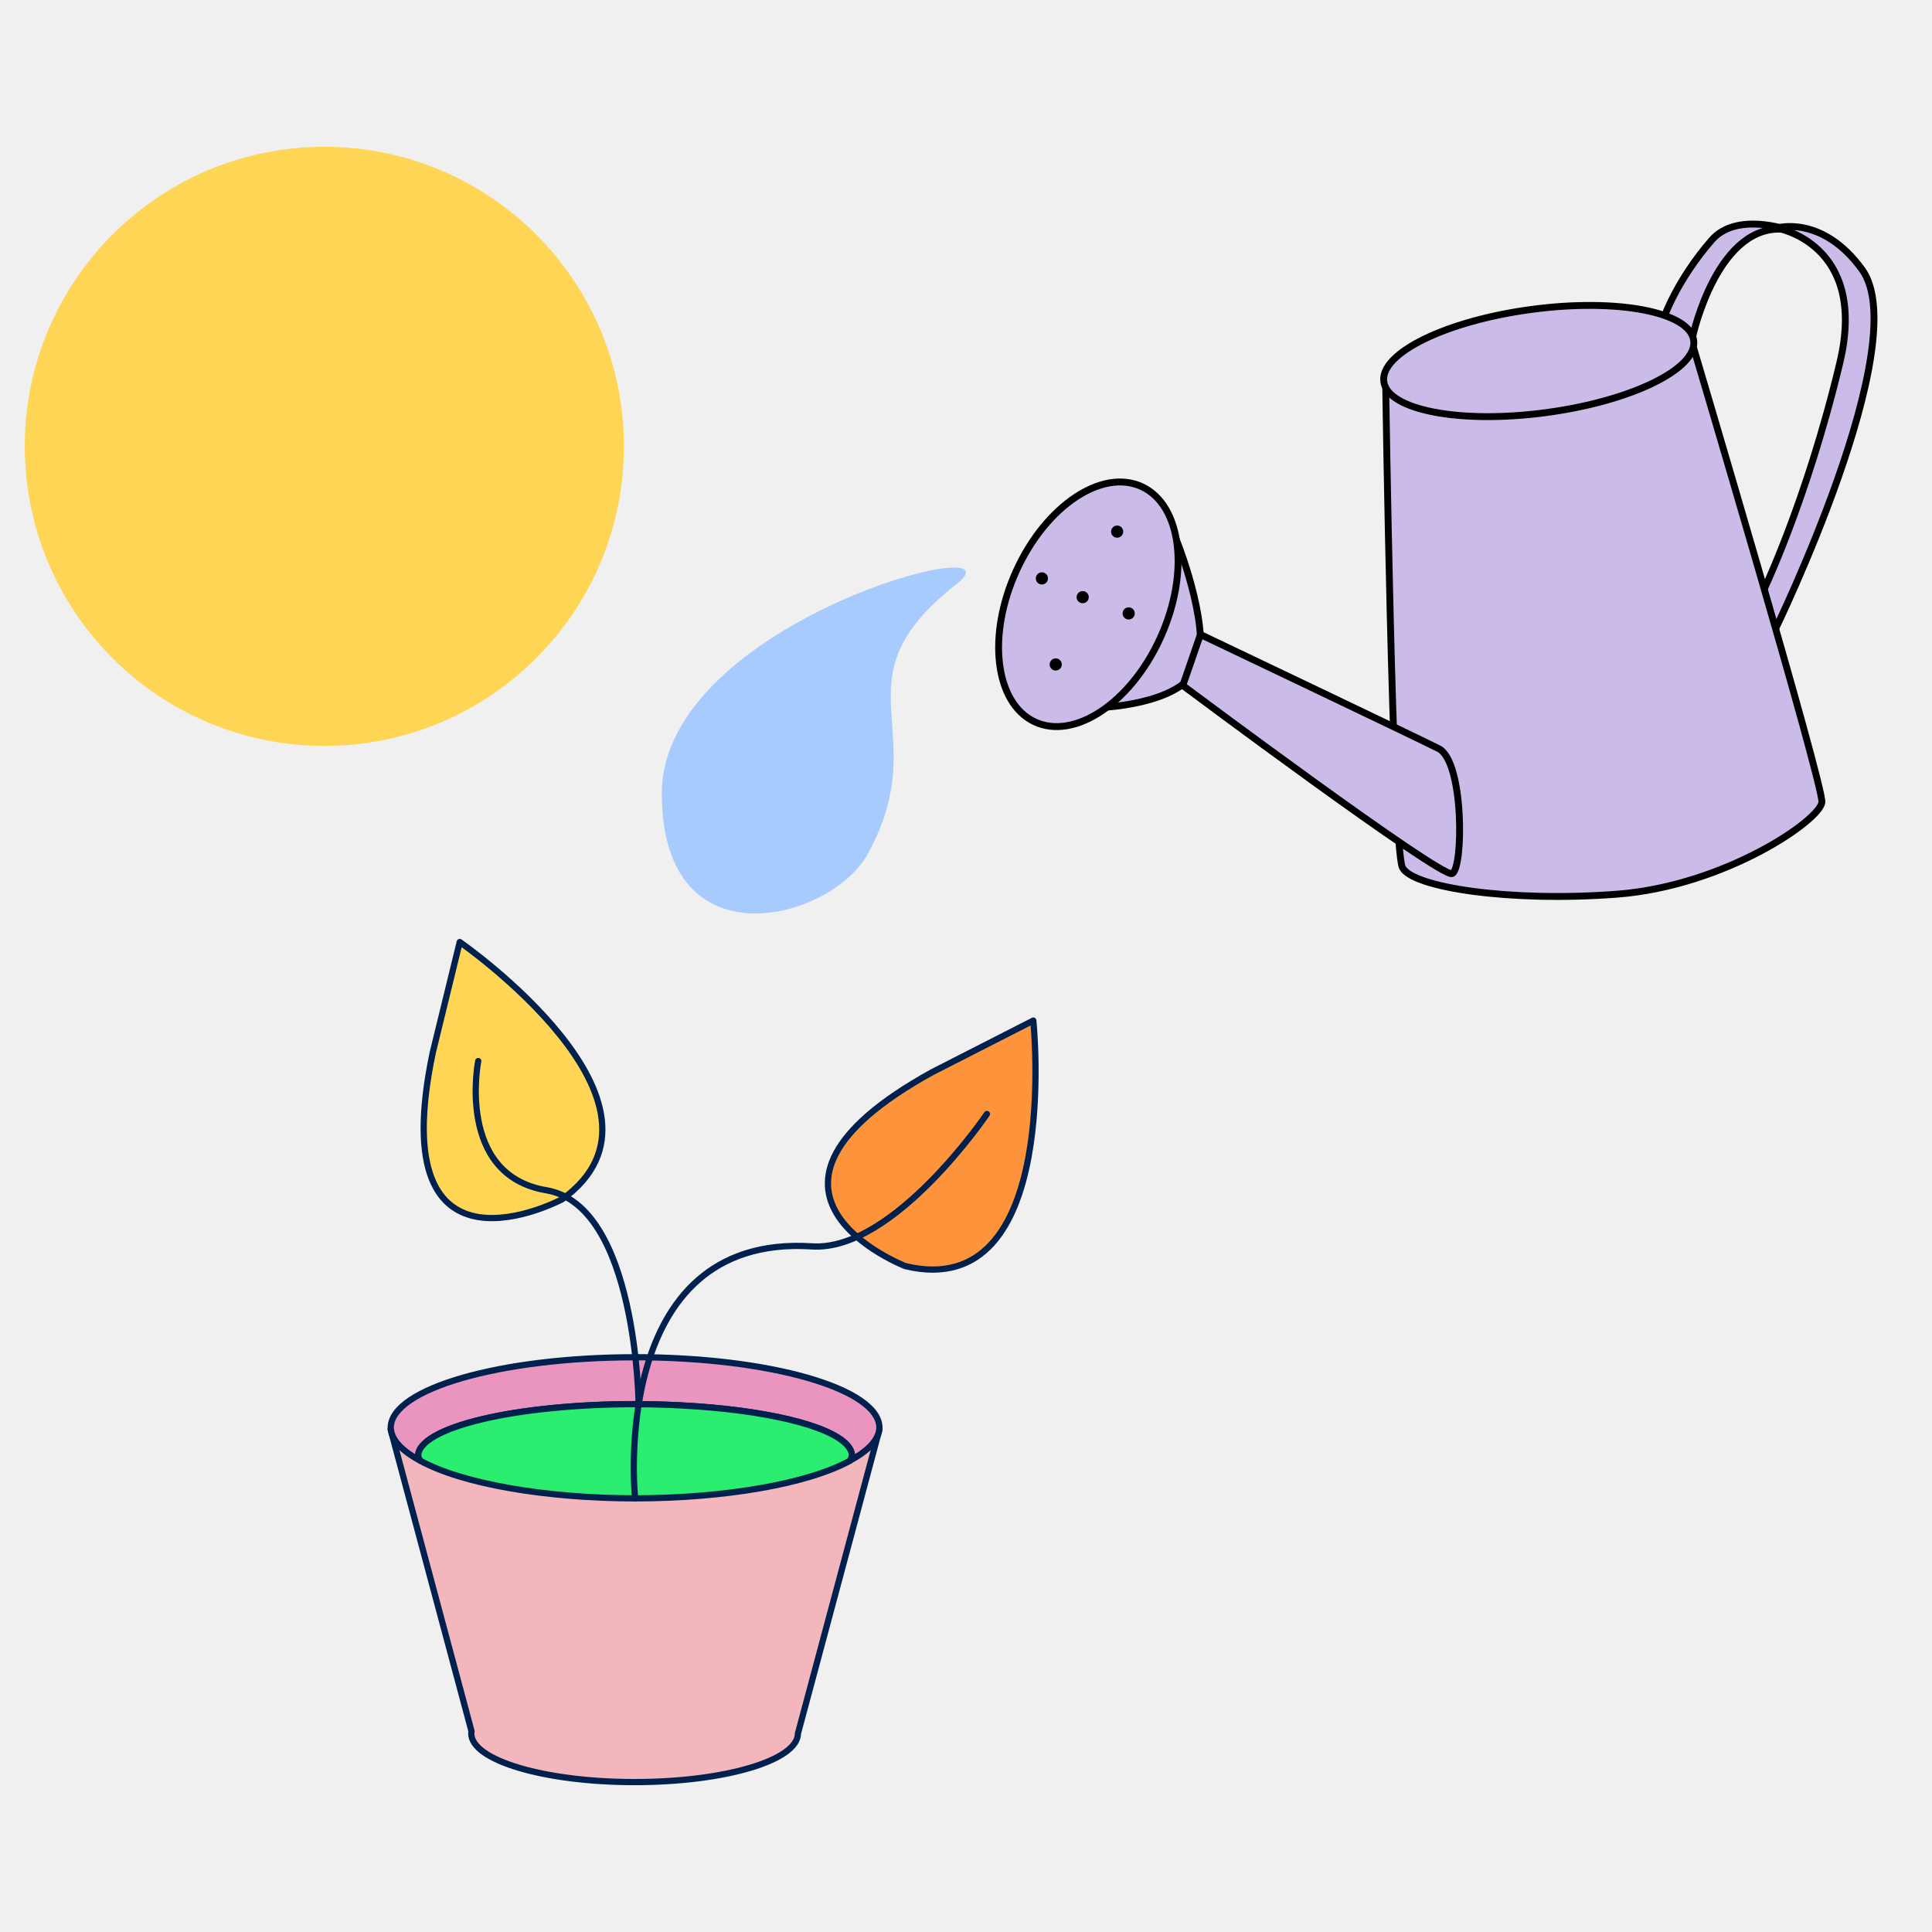
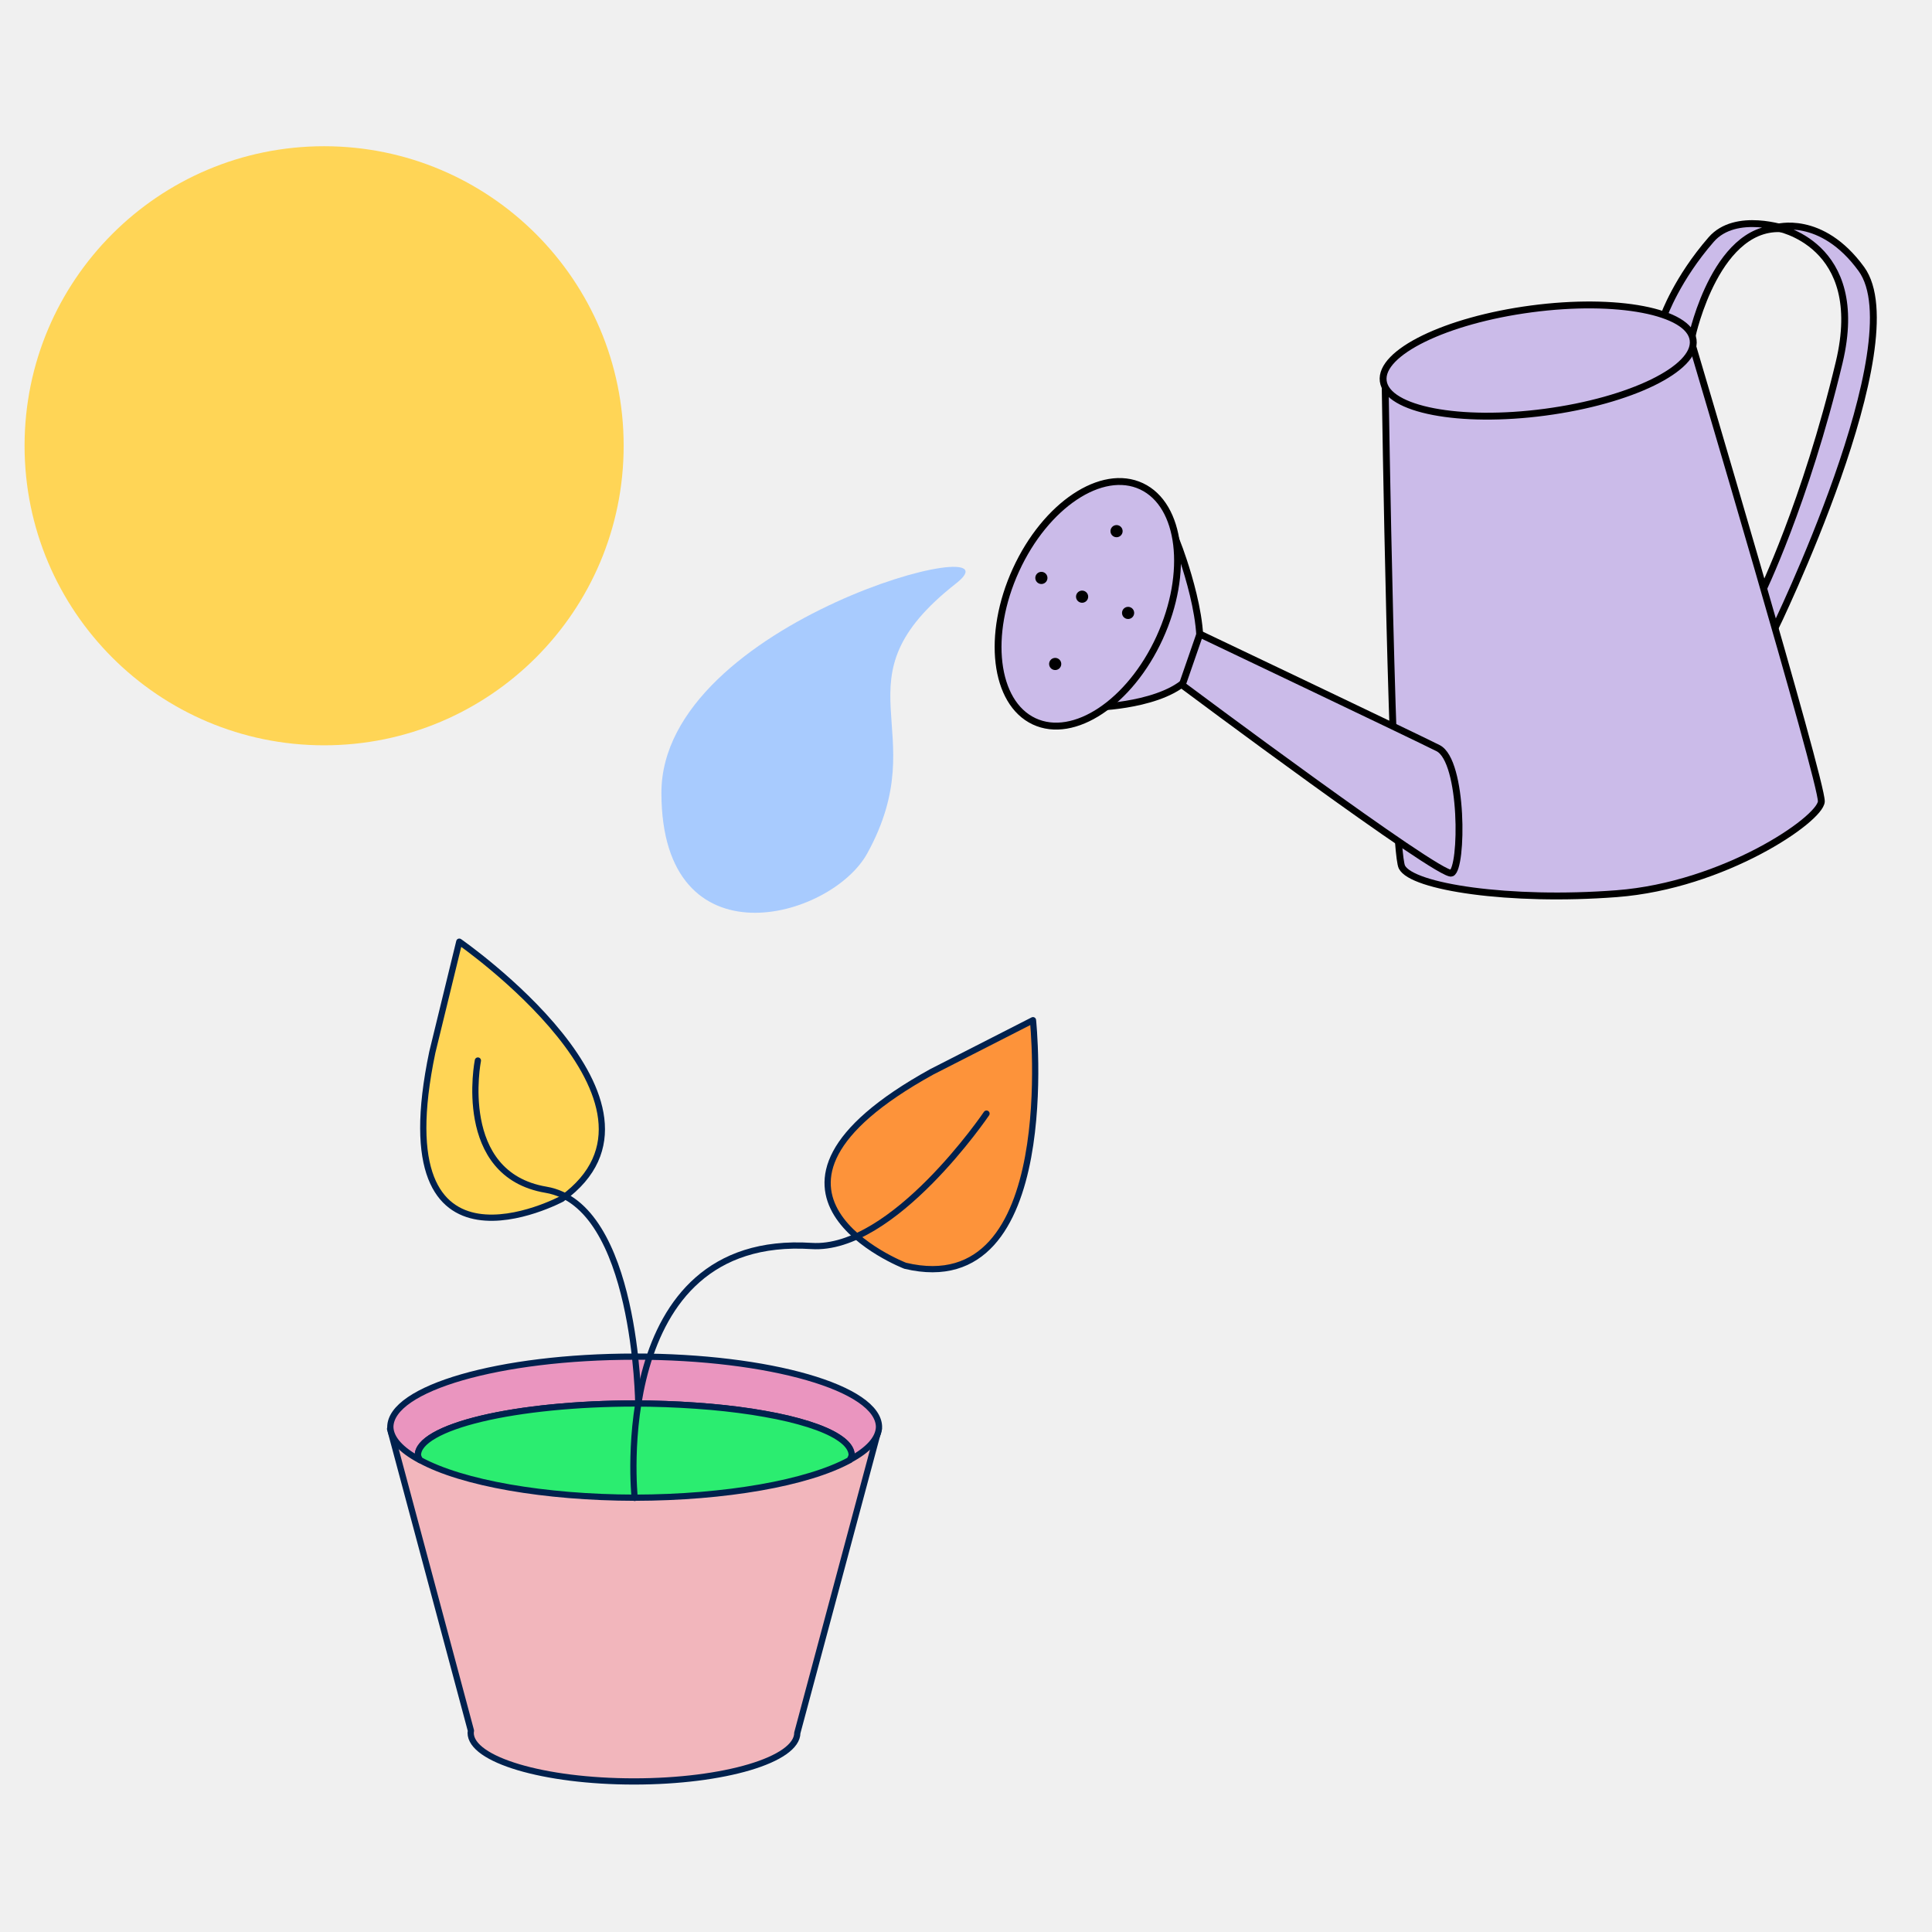
- <svg xmlns="http://www.w3.org/2000/svg" id="svg1454" version="1.1" viewBox="0 0 39.688 39.688" height="39.688mm" width="39.688mm">
-   <defs id="defs1450">
-     <filter id="filter8750-3" style="color-interpolation-filters:sRGB">
-       <feTurbulence id="feTurbulence8734-6" result="turbulence" seed="241" numOctaves="1" baseFrequency="2.585 2.57" type="fractalNoise" />
-       <feComposite id="feComposite8736-4" result="composite1" operator="in" in2="turbulence" in="SourceGraphic" />
-       <feColorMatrix id="feColorMatrix8738-7" result="color" values="1 0 0 0 0 0 1 0 0 0 0 0 1 0 0 0 0 0 9.263 -0.678 " />
-       <feFlood id="feFlood8740-9" result="flood" flood-color="rgb(255,255,255)" flood-opacity="0.376" />
-       <feMerge id="feMerge8746-7" result="merge">
-         <feMergeNode id="feMergeNode8742-2" in="flood" />
-         <feMergeNode id="feMergeNode8744-2" in="color" />
-       </feMerge>
-       <feComposite id="feComposite8748-1" result="composite2" operator="in" in2="SourceGraphic" />
-     </filter>
-   </defs>
-   <g transform="translate(-100.7774,-218.391)" id="layer2">
-     <rect ry="0" y="163.449" x="40.424" height="39.688" width="39.688" id="rect1764" style="fill:none;fill-rule:evenodd;stroke-width:0.394;stroke-linejoin:round" />
-     <rect style="fill:none;fill-rule:evenodd;stroke-width:0.394;stroke-linejoin:round" id="rect1766" width="39.688" height="39.688" x="100.777" y="166.566" ry="0" />
-     <rect style="fill:none;fill-rule:evenodd;stroke-width:0.394;stroke-linejoin:round" id="rect1768" width="39.688" height="39.688" x="40.424" y="217.826" ry="0" />
-     <rect ry="0" y="218.391" x="100.777" height="39.688" width="39.688" id="rect1770" style="fill:none;fill-rule:evenodd;stroke:none;stroke-width:0.394;stroke-linejoin:round" />
+ <svg xmlns="http://www.w3.org/2000/svg" width="39.688mm" height="39.688mm" version="1.1" viewBox="0 0 39.688 39.688">
+   <g transform="translate(-100.78 -218.39)" fill="none">
+     <g stroke-linejoin="round" stroke-width=".394">
+       <rect x="40.424" y="163.45" width="39.688" height="39.688" ry="0" />
+       <rect x="100.78" y="166.57" width="39.688" height="39.688" ry="0" />
+       <rect x="40.424" y="217.83" width="39.688" height="39.688" ry="0" />
+     </g>
+     <rect x="100.78" y="218.39" width="39.688" height="39.688" ry="0" />
  </g>
-   <g transform="translate(-100.7774,-218.391)" id="layer1">
-     <g transform="matrix(0.9531083,0,0,0.9531083,6.996536,119.7744)" id="g1847">
-       <rect style="display:inline;opacity:0.519;fill:none;fill-opacity:0.995;fill-rule:evenodd;stroke:none;stroke-width:0.109;stroke-linecap:round;stroke-linejoin:round;stroke-miterlimit:4;stroke-dasharray:none;stroke-opacity:1" id="rect3621" width="42.224" height="36.933" x="35.077" y="105.229" ry="0.236" />
-       <path style="fill:#c8a9fa;stroke:#00214e;stroke-width:0.19;stroke-linecap:round;stroke-linejoin:round;stroke-miterlimit:4;stroke-dasharray:none" d="M 41.908,115.801 H 72.214 V 134.131 H 41.908 Z" id="path861" />
-       <path d="m 43.351,119.133 v -1.666 0 h 27.42 v 1.666" style="fill:#ffffff;fill-opacity:1;stroke:#00214e;stroke-width:0.19;stroke-linecap:round;stroke-linejoin:round;stroke-miterlimit:4;stroke-dasharray:none" id="path863" />
-       <path d="m 70.771,119.133 v 13.331 H 43.351 V 119.133" style="fill:#f0b6d3;fill-opacity:1;stroke:#00214e;stroke-width:0.19;stroke-linecap:round;stroke-linejoin:round;stroke-miterlimit:4;stroke-dasharray:none" id="path3592" />
-       <circle r="0.343" style="fill:#3a2264;fill-opacity:1;stroke:#00214e;stroke-width:0.095;stroke-linecap:round;stroke-linejoin:round;stroke-miterlimit:4;stroke-dasharray:none" id="path1032" cx="67.647" cy="118.2" />
-       <circle r="0.343" cy="118.197" cx="68.784" id="circle1034" style="fill:#3a2264;fill-opacity:1;stroke:#00214e;stroke-width:0.095;stroke-linecap:round;stroke-linejoin:round;stroke-miterlimit:4;stroke-dasharray:none" />
-       <circle r="0.343" style="fill:#dc3545;fill-opacity:1;stroke:#00214e;stroke-width:0.095;stroke-linecap:round;stroke-linejoin:round;stroke-miterlimit:4;stroke-dasharray:none" id="circle1036" cx="69.92" cy="118.202" />
-       <path style="fill:#b2dfbc;fill-opacity:0.995;stroke:#00214e;stroke-width:0.095;stroke-linejoin:round;stroke-miterlimit:4;stroke-dasharray:none;stroke-dashoffset:0;stroke-opacity:1;stop-color:#000000" d="m 38.907,113.497 c 0,0 0.455,1.12 1.442,1.442 0,0 -1.182,0.576 -1.442,1.442 0,0 -0.334,-1.055 -1.442,-1.442 0,0 1.127,-0.364 1.442,-1.442 z" id="path2348" />
-       <rect style="fill:#250657;fill-opacity:1;fill-rule:evenodd;stroke:none;stroke-width:0.095;stroke-linecap:round;stroke-linejoin:round;stroke-miterlimit:4;stroke-dasharray:none;stroke-opacity:1" id="rect3503" width="15.07" height="9.314" x="49.232" y="121.314" ry="0.606" />
-       <rect ry="0.606" y="120.931" x="49.591" height="9.314" width="15.07" id="rect3501" style="fill:#ffffff;fill-opacity:1;fill-rule:evenodd;stroke:#000000;stroke-width:0.19;stroke-linecap:round;stroke-linejoin:round;stroke-miterlimit:4;stroke-dasharray:none;stroke-opacity:1" />
-       <text xml:space="preserve" style="font-style:normal;font-variant:normal;font-weight:bold;font-stretch:normal;font-size:2.525px;line-height:1.25;font-family:Inter;-inkscape-font-specification:'Inter Bold';letter-spacing:0px;word-spacing:0px;fill:#00214e;fill-opacity:1;stroke:none;stroke-width:0.095;stroke-miterlimit:4;stroke-dasharray:none" x="54.358" y="126.007" id="text3499">
-         <tspan id="tspan3497" style="font-style:normal;font-variant:normal;font-weight:bold;font-stretch:normal;font-family:Inter;-inkscape-font-specification:'Inter Bold';fill:#00214e;fill-opacity:1;stroke-width:0.095;stroke-miterlimit:4;stroke-dasharray:none" x="54.358" y="126.007">(^_^)</tspan>
-       </text>
-       <circle cy="121.78" cx="63.65" id="circle3505" style="fill:#dc3545;fill-opacity:1;stroke:#00214e;stroke-width:0.095;stroke-linecap:round;stroke-linejoin:round;stroke-miterlimit:4;stroke-dasharray:none" r="0.343" />
-       <path id="path3509" d="m 49.686,122.889 14.919,-1e-5" style="fill:#c8a9fa;fill-opacity:1;stroke:#00214e;stroke-width:0.19;stroke-linecap:round;stroke-linejoin:round;stroke-miterlimit:4;stroke-dasharray:none" />
-       <g transform="matrix(0.5961191,0,0,0.5961191,-52.9386,55.43522)" id="g3604">
-         <rect style="fill:none;fill-opacity:1;fill-rule:evenodd;stroke:#00214e;stroke-width:0.265;stroke-linecap:round;stroke-linejoin:round;stroke-miterlimit:4;stroke-dasharray:none;stroke-opacity:1" id="rect3487" width="6.464" height="2.155" x="176.438" y="121.867" ry="0.853" />
-         <text xml:space="preserve" style="font-style:normal;font-variant:normal;font-weight:normal;font-stretch:normal;font-size:1.882px;line-height:1.25;font-family:Inter;-inkscape-font-specification:Inter;letter-spacing:0px;word-spacing:0px;white-space:pre;inline-size:0;fill:#250657;fill-opacity:1;stroke:none;stroke-width:0.132;stroke-miterlimit:4;stroke-dasharray:none" x="179.064" y="123.316" id="text3513">
-           <tspan id="tspan3511" style="font-style:normal;font-variant:normal;font-weight:800;font-stretch:normal;font-size:1.882px;font-family:Inter;-inkscape-font-specification:'Inter Ultra-Bold';fill:#250657;stroke-width:0.132;stroke-miterlimit:4;stroke-dasharray:none" x="179.064" y="123.316">y</tspan>
-         </text>
+   <g transform="translate(-100.78 -218.39)">
+     <g transform="matrix(1.0668 0 0 1.0668 -8.043 -16.91)">
+       <g>
+         <path d="m120.42 231.8c1.393-1.092-5.682 0.712-5.675 4.039 7e-3 3.326 3.268 2.428 3.965 1.158 1.324-2.411-0.695-3.313 1.71-5.197z" fill="#a8cbfe" fill-rule="evenodd" />
+         <g stroke="#00214e" stroke-linecap="round" stroke-linejoin="round">
+           <path d="m109.52 248.08 1.557 5.812a3.145 0.936 0 0 0-5e-3 0.042 3.145 0.936 0 0 0 3.145 0.936 3.145 0.936 0 0 0 3.145-0.936h2.5e-4l1.569-5.854z" fill="#f2b6bc" stroke-width=".12" />
+           <g stroke-width=".12">
+             <path d="m114.23 246.69a4.705 1.358 0 0 0-4.705 1.358 4.705 1.358 0 0 0 0.568 0.633 4.176 0.993 0 0 1-0.039-0.094 4.176 0.993 0 0 1 0.08-0.194 4.176 0.993 0 0 1 0.238-0.186 4.176 0.993 0 0 1 0.386-0.172 4.176 0.993 0 0 1 0.519-0.151 4.176 0.993 0 0 1 0.633-0.124 4.176 0.993 0 0 1 0.722-0.092 4.176 0.993 0 0 1 0.784-0.057 4.176 0.993 0 0 1 0.815-0.019 4.176 0.993 0 0 1 0.298 3e-3 4.176 0.993 0 0 1 0.296 8e-3 4.176 0.993 0 0 1 0.293 0.013 4.176 0.993 0 0 1 0.289 0.018 4.176 0.993 0 0 1 0.283 0.022 4.176 0.993 0 0 1 0.275 0.027 4.176 0.993 0 0 1 0.267 0.032 4.176 0.993 0 0 1 0.256 0.036 4.176 0.993 0 0 1 0.245 0.041 4.176 0.993 0 0 1 0.232 0.044 4.176 0.993 0 0 1 0.218 0.048 4.176 0.993 0 0 1 0.203 0.052 4.176 0.993 0 0 1 0.187 0.055 4.176 0.993 0 0 1 0.17 0.058 4.176 0.993 0 0 1 0.152 0.061 4.176 0.993 0 0 1 0.133 0.063 4.176 0.993 0 0 1 0.114 0.066 4.176 0.993 0 0 1 0.094 0.067 4.176 0.993 0 0 1 0.074 0.069 4.176 0.993 0 0 1 0.053 0.07 4.176 0.993 0 0 1 0.032 0.07 4.176 0.993 0 0 1 0.011 0.071 4.176 0.993 0 0 1-0.039 0.094 4.705 1.358 0 0 0 0.568-0.633 4.705 1.358 0 0 0-4.705-1.358z" fill="#ea95bf" />
+             <path d="m119.44 244.94s-3.68-1.42 0.51-3.734l1.95-0.995s0.57 5.45-2.46 4.729z" fill="#fd933a" />
+             <path d="m118.37 248.68a4.176 0.993 0 0 0 0.039-0.094 4.176 0.993 0 0 0-0.011-0.071 4.176 0.993 0 0 0-0.032-0.07 4.176 0.993 0 0 0-0.053-0.07 4.176 0.993 0 0 0-0.074-0.069 4.176 0.993 0 0 0-0.094-0.067 4.176 0.993 0 0 0-0.114-0.066 4.176 0.993 0 0 0-0.133-0.063 4.176 0.993 0 0 0-0.152-0.061 4.176 0.993 0 0 0-0.17-0.058 4.176 0.993 0 0 0-0.187-0.055 4.176 0.993 0 0 0-0.203-0.052 4.176 0.993 0 0 0-0.218-0.048 4.176 0.993 0 0 0-0.232-0.044 4.176 0.993 0 0 0-0.245-0.041 4.176 0.993 0 0 0-0.256-0.036 4.176 0.993 0 0 0-0.267-0.032 4.176 0.993 0 0 0-0.275-0.027 4.176 0.993 0 0 0-0.283-0.022 4.176 0.993 0 0 0-0.289-0.018 4.176 0.993 0 0 0-0.293-0.013 4.176 0.993 0 0 0-0.296-8e-3 4.176 0.993 0 0 0-0.298-3e-3 4.176 0.993 0 0 0-0.815 0.019 4.176 0.993 0 0 0-0.784 0.057 4.176 0.993 0 0 0-0.722 0.092 4.176 0.993 0 0 0-0.633 0.124 4.176 0.993 0 0 0-0.519 0.151 4.176 0.993 0 0 0-0.386 0.172 4.176 0.993 0 0 0-0.238 0.186 4.176 0.993 0 0 0-0.08 0.194 4.176 0.993 0 0 0 0.039 0.094 4.705 1.358 0 0 0 4.138 0.725 4.705 1.358 0 0 0 4.138-0.725z" fill="#2bed70" />
+           </g>
+         </g>
      </g>
-       <g transform="matrix(0.5963435,0,0,0.5849856,-51.80277,56.82379)" id="g3609">
-         <rect ry="0.853" y="121.803" x="184.708" height="2.155" width="6.464" id="rect3489" style="fill:none;fill-opacity:1;fill-rule:evenodd;stroke:#00214e;stroke-width:0.265;stroke-linecap:round;stroke-linejoin:round;stroke-miterlimit:4;stroke-dasharray:none;stroke-opacity:1" />
-         <text id="text3580" y="123.316" x="187.595" style="font-style:normal;font-variant:normal;font-weight:normal;font-stretch:normal;font-size:1.882px;line-height:1.25;font-family:Inter;-inkscape-font-specification:Inter;letter-spacing:0px;word-spacing:0px;white-space:pre;inline-size:0;fill:#250657;fill-opacity:1;stroke:none;stroke-width:0.132;stroke-miterlimit:4;stroke-dasharray:none" xml:space="preserve">
-           <tspan y="123.316" x="187.595" style="font-style:normal;font-variant:normal;font-weight:800;font-stretch:normal;font-size:1.882px;font-family:Inter;-inkscape-font-specification:'Inter Ultra-Bold';fill:#250657;stroke-width:0.132;stroke-miterlimit:4;stroke-dasharray:none" id="tspan3578">n</tspan>
-         </text>
+       <g stroke="#00214e" stroke-linecap="round" stroke-linejoin="round" stroke-width=".12">
+         <path d="m114.23 249.41s-0.533-5.105 3.406-4.851c1.575 0.102 3.369-2.549 3.369-2.549" fill="none" />
+         <path d="m112.83 243.65s-3.478 1.861-2.496-2.824l0.519-2.127s4.501 3.126 1.977 4.95z" fill="#ffd556" />
+         <path d="m114.3 247.61s-0.032-3.84-1.778-4.134c-1.746-0.294-1.311-2.488-1.311-2.488" fill="none" />
      </g>
-       <g style="stroke-width:0.09;stroke-miterlimit:4;stroke-dasharray:none" transform="matrix(1.019855,-0.2732693,0.2732693,1.019855,-172.5865,36.32423)" id="g3588">
-         <path style="fill:#250657;fill-opacity:1;fill-rule:evenodd;stroke:#00214e;stroke-width:0.09;stroke-linecap:round;stroke-linejoin:round;stroke-miterlimit:4;stroke-dasharray:none;stroke-opacity:1" d="m 194.687,139.736 v 4.803 l 0.983,-0.873 0.263,1.295 0.538,-0.182 -0.226,-1.352 1.351,-0.186 z" id="path3582" />
-         <path id="path3584" d="m 194.401,139.813 v 4.803 l 0.983,-0.873 0.263,1.295 0.538,-0.182 -0.226,-1.352 1.351,-0.186 z" style="fill:#ffffff;fill-opacity:1;fill-rule:evenodd;stroke:#00214e;stroke-width:0.09;stroke-linecap:round;stroke-linejoin:round;stroke-miterlimit:4;stroke-dasharray:none;stroke-opacity:1" />
+       <g transform="matrix(-.3215 .042716 .042716 .3215 170.4 219.22)" fill-rule="evenodd" stroke-width=".408">
+         <g fill="#cbbbe9" stroke="#000" stroke-linecap="round">
+           <g stroke-width=".408">
+             <path d="m110.13 27.353s-10.554-15.9-7.997-20.622c1.933-3.569 4.698-3.106 4.698-3.106s-5.279 1.611-2.661 8.428c3.076 8.01 6.425 13.042 6.425 13.042z" />
+             <path d="m112.68 9.852s-4.244 26.86-4.025 27.909c0.219 1.049 6.393 4.176 12.764 3.82 6.372-0.356 12-1.996 12.433-3.247 0.433-1.251-2.796-28.61-2.796-28.61z" />
+             <path d="m150.3 26.562s-4.469 0.419-5.8-1.467c-1.331-1.886 5e-3 -7.428 5e-3 -7.428z" />
+             <path d="m145.36 25.903s-13.673 13.354-14.379 13.176c-0.706-0.178-1.587-6.509-0.187-7.461 1.401-0.953 13.128-8.577 13.128-8.577z" />
+           </g>
+           <ellipse transform="matrix(.84054 -.54176 .53209 .84668 0 0)" cx="116.4" cy="98.557" rx="4.716" ry="7.671" stroke-width=".408" />
+           <path d="m106.22 3.803s2.852-1.455 4.524 0.019c2.317 2.042 3.368 4.094 3.368 4.094l-1.491 1.438s-2.385-6.668-6.4-5.551z" stroke-width=".408" />
+           <ellipse cx="121.87" cy="9.59" rx="9.28" ry="3.093" stroke-width=".408" />
+         </g>
+         <g>
+           <circle cx="148.02" cy="16.334" r=".361" />
+           <circle cx="147.98" cy="21.237" r=".361" />
+           <circle cx="150.56" cy="19.921" r=".361" />
+           <circle cx="152.67" cy="23.671" r=".361" />
+           <circle cx="152.81" cy="18.499" r=".361" />
+         </g>
      </g>
-       <path id="path3590" d="m 43.351,119.166 27.42,-1e-5" style="fill:#c8a9fa;fill-opacity:1;stroke:#00214e;stroke-width:0.19;stroke-linecap:round;stroke-linejoin:round;stroke-miterlimit:4;stroke-dasharray:none" />
-       <path id="path2346" d="m 40.147,120.664 c 0,0 1.73,2.427 4.28,2.638 0,0 -2.508,2.055 -2.638,4.28 0,0 -1.403,-2.341 -4.28,-2.638 0,0 2.496,-1.516 2.638,-4.28 z" style="fill:#ffdf7e;fill-opacity:1;stroke:#00214e;stroke-width:0.095;stroke-linejoin:round;stroke-miterlimit:4;stroke-dasharray:none;stroke-dashoffset:0;stroke-opacity:1;stop-color:#000000" />
-       <path style="fill:#ffdf7e;fill-opacity:1;stroke:#00214e;stroke-width:0.095;stroke-linejoin:round;stroke-miterlimit:4;stroke-dasharray:none;stroke-dashoffset:0;stroke-opacity:1;stop-color:#000000" d="m 72.831,128.095 c 0,0 -0.122,2.497 1.448,3.961 0,0 -2.719,0.051 -3.961,1.448 0,0 0.292,-2.271 -1.448,-3.961 0,0 2.431,0.299 3.961,-1.448 z" id="path3595" />
-       <path id="path3597" d="m 74.95,125.062 c 0,0 0.455,1.12 1.442,1.442 0,0 -1.182,0.576 -1.442,1.442 0,0 -0.334,-1.055 -1.442,-1.442 0,0 1.127,-0.364 1.442,-1.442 z" style="fill:#b2dfbc;fill-opacity:0.995;stroke:#00214e;stroke-width:0.095;stroke-linejoin:round;stroke-miterlimit:4;stroke-dasharray:none;stroke-dashoffset:0;stroke-opacity:1;stop-color:#000000" />
-       <path id="path3599" d="m 36.297,119.15 c 0,0 0.656,0.774 1.527,0.773 0,0 -0.792,0.769 -0.773,1.527 0,0 -0.543,-0.754 -1.527,-0.773 0,0 0.803,-0.585 0.773,-1.527 z" style="fill:#f0b6d3;fill-opacity:0.995;stroke:#00214e;stroke-width:0.095;stroke-linejoin:round;stroke-miterlimit:4;stroke-dasharray:none;stroke-dashoffset:0;stroke-opacity:1;stop-color:#000000" />
-     </g>
-     <g transform="matrix(0.9436323,0,0,0.9436323,-31.14591,136.9435)" id="g1797">
-       <rect style="display:inline;opacity:0.519;fill:none;fill-opacity:0.995;fill-rule:evenodd;stroke:none;stroke-width:0.109;stroke-linecap:round;stroke-linejoin:round;stroke-miterlimit:4;stroke-dasharray:none;stroke-opacity:1" id="rect3617" width="42.224" height="36.933" x="139.459" y="33.955" ry="0.236" />
-       <path style="fill:#febc85;fill-opacity:1;stroke:none;stroke-width:0.174;stroke-linejoin:round;stroke-miterlimit:4;stroke-dasharray:none;stop-color:#000000" d="m 155.96,47.078 -14.276,8.242 14.276,8.242 14.276,-8.242 z" id="path2406" />
-       <path transform="matrix(0.1648431,0,0,0.1648431,103.2964,-5.628951)" style="fill:#edccea;fill-opacity:0.466;stroke:none;stroke-width:0.529;stroke-linejoin:round;filter:url(#filter8750-3);stop-color:#000000" d="m 319.475,269.737 -86.603,100 86.603,50 z" id="path2408-2" />
-       <path style="fill:#deaaff;fill-opacity:0.453;stroke:none;stroke-width:0.087;stroke-linejoin:round;stop-color:#000000" d="m 155.96,38.835 14.276,16.484 -14.276,8.242 z" id="path2410-1" />
-       <path style="fill:none;fill-opacity:1;stroke:#2a4269;stroke-width:0.174;stroke-linejoin:round;stroke-miterlimit:4;stroke-dasharray:none;stroke-opacity:1;stop-color:#000000" d="M 155.96,38.835 141.684,55.32" id="path2432" />
-       <path style="fill:none;fill-opacity:1;stroke:#1b3661;stroke-width:0.174;stroke-linejoin:round;stroke-miterlimit:4;stroke-dasharray:none;stroke-opacity:1;stop-color:#000000" d="m 155.96,38.835 14.276,16.484" id="path2436" />
-       <path style="fill:#281845;fill-opacity:1;stroke:#00214e;stroke-width:0.175;stroke-linejoin:round;stroke-miterlimit:4;stroke-dasharray:none;stroke-opacity:1;stop-color:#000000" d="m 141.684,55.32 14.336,8.17" id="path2438" />
-       <path id="path2442" d="m 155.96,47.078 14.276,8.242" style="fill:none;fill-opacity:1;stroke:#00214e;stroke-width:0.174;stroke-linejoin:round;stroke-miterlimit:4;stroke-dasharray:none;stroke-opacity:0.514;stop-color:#000000" />
-       <path id="path2446" d="m 155.96,47.078 -14.276,8.242" style="fill:none;fill-opacity:1;stroke:#746785;stroke-width:0.174;stroke-linejoin:round;stroke-miterlimit:4;stroke-dasharray:none;stroke-opacity:0.497;stop-color:#000000" />
-       <path id="path7937" d="m 170.303,55.357 -14.336,8.17" style="fill:#281845;fill-opacity:1;stroke:#00214e;stroke-width:0.175;stroke-linejoin:round;stroke-miterlimit:4;stroke-dasharray:none;stroke-opacity:1;stop-color:#000000" />
-       <path style="fill:#00214e;fill-opacity:1;stroke:#00214e;stroke-width:0.174;stroke-linejoin:round;stroke-miterlimit:4;stroke-dasharray:none;stroke-opacity:1;stop-color:#000000" d="m 155.96,38.835 0.109,24.726" id="path2448" />
-       <g transform="matrix(0.1890653,0,0,0.1648431,138.8181,30.92989)" id="g1184-5">
-         <path style="opacity:1;fill:#af83f8;stroke:none;stroke-width:2.646;stroke-linejoin:round;stroke-miterlimit:4;stroke-dasharray:none;stroke-opacity:1;stop-color:#000000" d="m 226.062,229.075 -103.866,-98.911 103.923,50 0.115,41.508 z" id="path1163-6" />
-         <path style="opacity:1;fill:#e77681;stroke:none;stroke-width:2.646;stroke-linejoin:round;stroke-miterlimit:4;stroke-dasharray:none;stroke-opacity:1;stop-color:#000000" d="m 122.195,130.163 103.964,57.066 -0.041,-7.066 z" id="path1165-5" />
-         <path style="opacity:1;fill:#b2dfbc;fill-opacity:1;stroke:none;stroke-width:2.646;stroke-linejoin:round;stroke-miterlimit:4;stroke-dasharray:none;stroke-opacity:1;stop-color:#000000" d="m 123.997,131.49 102.157,67.442 c -0.048,3.719 0.002,7.145 0.002,7.145 z" id="path1167-0" />
-         <path style="opacity:1;fill:#9296f6;fill-opacity:1;stroke:none;stroke-width:2.646;stroke-linejoin:round;stroke-miterlimit:4;stroke-dasharray:none;stroke-opacity:1;stop-color:#000000" d="m 122.919,130.755 103.199,89.409 0.058,-6.707 z" id="path1169-0" />
-         <path style="opacity:1;fill:#febc85;stroke:none;stroke-width:2.646;stroke-linejoin:round;stroke-miterlimit:4;stroke-dasharray:none;stroke-opacity:1;stop-color:#000000" d="M 226.192,186.76 123.408,130.639 226.153,193.633 Z" id="path1171-3" />
-         <path style="opacity:1;fill:#ffe9a6;stroke:none;stroke-width:2.646;stroke-linejoin:round;stroke-miterlimit:4;stroke-dasharray:none;stroke-opacity:1;stop-color:#000000" d="m 126.679,132.635 99.474,67.369 0.036,-6.44 z" id="path1173-4" />
-         <path style="opacity:1;fill:#a8cbfe;stroke:none;stroke-width:2.646;stroke-linejoin:round;stroke-miterlimit:4;stroke-dasharray:none;stroke-opacity:1;stop-color:#000000" d="m 122.485,130.279 103.666,75.672 0.017,7.481 z" id="path1175-6" />
-       </g>
-       <path id="path7268" d="m 162.176,52.506 19.484,8.109 -0.127,8.119 z" style="fill:none;fill-opacity:1;fill-rule:evenodd;stroke:#00214e;stroke-width:0.175;stroke-linecap:round;stroke-linejoin:round;stroke-miterlimit:4;stroke-dasharray:none;stroke-opacity:1" />
-     </g>
-     <g transform="matrix(1.000241,0,0,1.000241,0.2402382,-1.446288)" id="g1940">
-       <rect ry="0.236" y="166.171" x="39.161" height="36.933" width="42.224" id="rect3615" style="display:inline;opacity:0.519;fill:none;fill-opacity:0.995;fill-rule:evenodd;stroke:none;stroke-width:0.109;stroke-linecap:round;stroke-linejoin:round;stroke-miterlimit:4;stroke-dasharray:none;stroke-opacity:1" />
-       <g transform="matrix(0.9878786,0,0,0.9878786,61.91941,-32.42776)" id="g7984">
-         <path style="fill:#250657;fill-opacity:1;stroke:#00214e;stroke-width:0.265;stroke-linecap:round;stroke-linejoin:round;stroke-miterlimit:4;stroke-dasharray:none;stroke-opacity:1" d="m 2.361,219.27 c 1.141,-0.047 4.248,0.473 4.248,-3.655 v 0 c 0,-4.129 -4.47,-3.613 -4.47,-3.613 v 0 c 0,-0.001 0.064,-5.64 -4.466,-5.639 v 0 c -4.531,0.002 -4.518,4.88 -4.518,4.88 v 0 c 0,0 -0.975,-1.816 -3.912,-1.777 -2.382,0.032 -3.947,1.931 -4.09,4.084 v 0 c -8.25e-4,-1e-4 -3.658,-0.342 -3.592,2.752 0.051,1.649 0.958,2.958 2.499,2.968 6.335,-0.029 12.856,0.012 18.301,2.3e-4 z" id="path7980" />
-         <path id="path2349" d="m 3.286,218.663 c 1.141,-0.047 4.248,0.473 4.248,-3.655 v 0 c 0,-4.129 -4.47,-3.613 -4.47,-3.613 v 0 c 0,-0.001 0.064,-5.64 -4.466,-5.639 v 0 c -4.531,0.002 -4.518,4.88 -4.518,4.88 v 0 c 0,0 -0.975,-1.816 -3.912,-1.777 -2.382,0.032 -3.947,1.931 -4.09,4.084 v 0 c -8.25e-4,-1e-4 -3.658,-0.342 -3.592,2.752 0.051,1.649 0.958,2.958 2.499,2.968 6.335,-0.029 12.856,0.012 18.301,2.3e-4 z" style="fill:#ffffff;fill-opacity:1;stroke:#00214e;stroke-width:0.265;stroke-linecap:round;stroke-linejoin:round;stroke-miterlimit:4;stroke-dasharray:none;stroke-opacity:1" />
-       </g>
-       <path id="path7907" d="m 60.3,172.822 c -3.178,10.108 -12.01,23.34 -11.309,23.332 0.701,-0.008 8.907,0.012 11.784,-0.035 -0.026,-2.334 0.642,-26.847 -0.474,-23.297 z" style="fill:#ffdf7e;fill-opacity:1;fill-rule:evenodd;stroke:none;stroke-width:0.116;stroke-linecap:round;stroke-linejoin:round;stroke-miterlimit:4;stroke-dasharray:none;stroke-opacity:1" />
-       <path d="m 50.94,194.717 c 0.01,-0.003 0.02,-0.006 0.031,-0.008 0.648,-0.15 0.788,1.011 1.137,1.048 0.349,0.037 0.8,-0.016 1.076,-0.038 0.006,-5.2e-4 0.012,-4e-5 0.018,8e-4 a 0.681,0.723 71.624 0 1 0.761,0.449 0.681,0.723 71.624 0 1 -0.471,0.875 0.681,0.723 71.624 0 1 -0.424,0.015 c -0.044,-0.006 -1.634,-0.236 -1.936,-0.587 -0.301,-0.351 -0.824,-1.565 -0.191,-1.754 z" style="fill:#4ab563;fill-opacity:1;stroke:#00214e;stroke-width:0.087;stroke-linecap:round;stroke-miterlimit:4;stroke-dasharray:none;stroke-opacity:1;stop-color:#000000" id="path8859" />
-       <path style="fill:#4ab563;fill-opacity:1;stroke:#00214e;stroke-width:0.087;stroke-linecap:butt;stroke-miterlimit:4;stroke-dasharray:none;stroke-opacity:1;stop-color:#000000" d="m 52.109,197.634 a 1.843,1.075 19.935 0 1 1.393,0.136 1.843,1.075 19.935 0 1 1.403,1.371 0.868,1.713 8.441 0 1 -0.003,1.255 0.868,1.713 8.441 0 1 -0.178,0.58 1.062,0.559 11.267 0 1 0.794,0.779 1.062,0.559 11.267 0 1 -1.236,0.266 1.062,0.559 11.267 0 1 -0.608,-0.289 0.868,1.713 8.441 0 1 -0.451,-1.815 1.843,1.075 19.935 0 1 -0.454,-0.127 1.843,1.075 19.935 0 1 -1.366,-1.639 1.843,1.075 19.935 0 1 0.706,-0.518 z" id="path8861" />
-       <rect style="fill:#b2debb;fill-opacity:1;stroke:#00214e;stroke-width:0.087;stroke-linecap:butt;stroke-miterlimit:4;stroke-dasharray:none;stroke-opacity:1;stop-color:#000000" id="rect8863" width="3.978" height="6.156" x="41.679" y="196.237" ry="1.496" transform="matrix(-0.8924864,0.4510742,0.4510498,0.8924988,0,0)" />
-       <path style="fill:#4ab563;fill-opacity:1;stroke:#00214e;stroke-width:0.087;stroke-linecap:round;stroke-miterlimit:4;stroke-dasharray:none;stroke-opacity:1;stop-color:#000000" d="m 49.495,192.345 a 0.755,0.755 0 0 0 0.798,0.709 0.755,0.755 0 0 0 0.709,-0.798 0.755,0.755 0 0 0 -0.798,-0.709 0.755,0.755 0 0 0 -0.709,0.798" id="path8865" />
-       <path style="fill:#4ab563;fill-opacity:1;stroke:#00214e;stroke-width:0.087;stroke-linecap:round;stroke-miterlimit:4;stroke-dasharray:none;stroke-opacity:1;stop-color:#000000" d="m 47.403,193.876 a 1.887,1.887 0 0 0 1.995,1.772 1.887,1.887 0 0 0 1.772,-1.995 1.887,1.887 0 0 0 -1.995,-1.772 1.887,1.887 0 0 0 -1.772,1.995" id="path8867" />
-       <path style="fill:#4ab563;fill-opacity:1;stroke:#00214e;stroke-width:0.087;stroke-linecap:round;stroke-miterlimit:4;stroke-dasharray:none;stroke-opacity:1;stop-color:#000000" d="m 46.872,193.601 a 0.755,0.755 0 0 0 0.798,0.709 0.755,0.755 0 0 0 0.709,-0.798 0.755,0.755 0 0 0 -0.798,-0.709 0.755,0.755 0 0 0 -0.709,0.798" id="path8869" />
-       <path id="path8871" style="fill:#6dc381;fill-opacity:1;stroke:#00214e;stroke-width:0.087;stroke-linecap:butt;stroke-miterlimit:4;stroke-dasharray:none;stroke-opacity:1;stop-color:#000000" d="m 50.527,198.977 a 1.843,1.075 11.942 0 1 1.399,-0.059 1.843,1.075 11.942 0 1 1.58,1.163 0.868,1.713 0.448 0 1 0.172,1.243 0.868,1.713 0.448 0 1 -0.096,0.599 1.062,0.559 3.274 0 1 0.895,0.661 1.062,0.559 3.274 0 1 -1.187,0.435 1.062,0.559 3.274 0 1 -0.642,-0.201 0.868,1.713 0.448 0 1 -0.699,-1.734 1.843,1.075 11.942 0 1 -0.468,-0.062 1.843,1.075 11.942 0 1 -1.581,-1.433 1.843,1.075 11.942 0 1 0.627,-0.611 z" />
-       <path style="fill:#cbbbe9;fill-opacity:1;stroke:#00214e;stroke-width:0.087;stroke-linecap:butt;stroke-miterlimit:4;stroke-dasharray:none;stroke-opacity:1;stop-color:#000000" d="m 50.342,194.274 -0.025,-0.556 -0.504,0.325 z" id="path8873" />
-       <path d="m 47.449,198.454 2.888,4.604 10.264,0.029 10.264,-0.029 2.888,-4.604 -13.153,0.014 z" style="fill:#b89feb;fill-opacity:1;fill-rule:evenodd;stroke:#00214e;stroke-width:0.265;stroke-linecap:round;stroke-linejoin:round;stroke-miterlimit:4;stroke-dasharray:none;stroke-opacity:1" id="path7913" />
-       <path id="path8875" style="fill:#6dc381;fill-opacity:1;stroke:#00214e;stroke-width:0.087;stroke-linecap:round;stroke-miterlimit:4;stroke-dasharray:none;stroke-opacity:1;stop-color:#000000" d="m 49.134,196.418 c 0.01,0.002 0.021,0.005 0.031,0.009 0.637,0.194 0.177,1.269 0.46,1.476 0.283,0.206 0.701,0.386 0.951,0.505 0.006,0.003 0.01,0.006 0.015,0.01 a 0.723,0.681 11.624 0 1 0.434,0.77 0.723,0.681 11.624 0 1 -0.846,0.522 0.723,0.681 11.624 0 1 -0.375,-0.2 c -0.036,-0.027 -1.297,-1.021 -1.383,-1.476 -0.085,-0.455 0.069,-1.768 0.711,-1.614 z" />
-       <path id="path7909" d="m 62.607,178.583 c -0.558,-2.971 8.278,11.15 8.731,17.58 0,0 -8.476,-0.036 -9.402,-0.037 3.078,-5.305 1.228,-14.573 0.67,-17.544 z" style="fill:#f0b6d3;fill-opacity:1;fill-rule:evenodd;stroke:none;stroke-width:0.1;stroke-linecap:round;stroke-linejoin:round;stroke-miterlimit:4;stroke-dasharray:none;stroke-opacity:1" />
-     </g>
-     <g transform="matrix(1.066849,0,0,1.066849,-8.04295,-16.91046)" id="g1986">
-       <path id="path7858" d="m 120.42,231.804 c 1.393,-1.092 -5.682,0.712 -5.675,4.039 0.007,3.326 3.268,2.428 3.965,1.158 1.324,-2.411 -0.695,-3.313 1.71,-5.197 z" style="fill:#a8cbfe;fill-opacity:1;fill-rule:evenodd;stroke:none;stroke-width:0.123;stroke-linecap:round;stroke-linejoin:round;stroke-miterlimit:4;stroke-dasharray:none;stroke-opacity:1" />
-       <path id="ellipse5185" style="fill:#f2b6bc;fill-opacity:1;stroke:#00214e;stroke-width:0.12;stroke-linecap:round;stroke-linejoin:round;stroke-miterlimit:4;stroke-dasharray:none;stroke-opacity:1" d="m 109.524,248.082 1.557,5.812 a 3.145,0.936 0 0 0 -0.005,0.042 3.145,0.936 0 0 0 3.145,0.936 3.145,0.936 0 0 0 3.145,-0.936 h 2.5e-4 l 1.569,-5.854 z" />
-       <path id="path5952" style="fill:#ea95bf;fill-opacity:1;stroke:#00214e;stroke-width:0.12;stroke-linecap:round;stroke-linejoin:round;stroke-miterlimit:4;stroke-dasharray:none;stroke-opacity:1" d="m 114.23,246.692 a 4.705,1.358 0 0 0 -4.705,1.358 4.705,1.358 0 0 0 0.568,0.633 4.176,0.993 0 0 1 -0.039,-0.094 4.176,0.993 0 0 1 0.08,-0.194 4.176,0.993 0 0 1 0.238,-0.186 4.176,0.993 0 0 1 0.386,-0.172 4.176,0.993 0 0 1 0.519,-0.151 4.176,0.993 0 0 1 0.633,-0.124 4.176,0.993 0 0 1 0.722,-0.092 4.176,0.993 0 0 1 0.784,-0.057 4.176,0.993 0 0 1 0.815,-0.019 4.176,0.993 0 0 1 0.298,0.003 4.176,0.993 0 0 1 0.296,0.008 4.176,0.993 0 0 1 0.293,0.013 4.176,0.993 0 0 1 0.289,0.018 4.176,0.993 0 0 1 0.283,0.022 4.176,0.993 0 0 1 0.275,0.027 4.176,0.993 0 0 1 0.267,0.032 4.176,0.993 0 0 1 0.256,0.036 4.176,0.993 0 0 1 0.245,0.041 4.176,0.993 0 0 1 0.232,0.044 4.176,0.993 0 0 1 0.218,0.048 4.176,0.993 0 0 1 0.203,0.052 4.176,0.993 0 0 1 0.187,0.055 4.176,0.993 0 0 1 0.17,0.058 4.176,0.993 0 0 1 0.152,0.061 4.176,0.993 0 0 1 0.133,0.063 4.176,0.993 0 0 1 0.114,0.066 4.176,0.993 0 0 1 0.094,0.067 4.176,0.993 0 0 1 0.074,0.069 4.176,0.993 0 0 1 0.053,0.07 4.176,0.993 0 0 1 0.032,0.07 4.176,0.993 0 0 1 0.011,0.071 4.176,0.993 0 0 1 -0.039,0.094 4.705,1.358 0 0 0 0.568,-0.633 4.705,1.358 0 0 0 -4.705,-1.358 z" />
-       <path id="path5948" d="m 119.438,244.938 c 0,0 -3.68,-1.42 0.51,-3.734 l 1.95,-0.995 c 0,0 0.57,5.45 -2.46,4.729 z" style="fill:#fd933a;fill-opacity:1;stroke:#00214e;stroke-width:0.12;stroke-linecap:round;stroke-linejoin:round;stroke-miterlimit:4;stroke-dasharray:none;stroke-opacity:1" />
-       <path id="path5183" style="fill:#2bed70;fill-opacity:1;stroke:#00214e;stroke-width:0.12;stroke-linecap:round;stroke-linejoin:round;stroke-miterlimit:4;stroke-dasharray:none;stroke-opacity:1" d="m 118.367,248.683 a 4.176,0.993 0 0 0 0.039,-0.094 4.176,0.993 0 0 0 -0.011,-0.071 4.176,0.993 0 0 0 -0.032,-0.07 4.176,0.993 0 0 0 -0.053,-0.07 4.176,0.993 0 0 0 -0.074,-0.069 4.176,0.993 0 0 0 -0.094,-0.067 4.176,0.993 0 0 0 -0.114,-0.066 4.176,0.993 0 0 0 -0.133,-0.063 4.176,0.993 0 0 0 -0.152,-0.061 4.176,0.993 0 0 0 -0.17,-0.058 4.176,0.993 0 0 0 -0.187,-0.055 4.176,0.993 0 0 0 -0.203,-0.052 4.176,0.993 0 0 0 -0.218,-0.048 4.176,0.993 0 0 0 -0.232,-0.044 4.176,0.993 0 0 0 -0.245,-0.041 4.176,0.993 0 0 0 -0.256,-0.036 4.176,0.993 0 0 0 -0.267,-0.032 4.176,0.993 0 0 0 -0.275,-0.027 4.176,0.993 0 0 0 -0.283,-0.022 4.176,0.993 0 0 0 -0.289,-0.018 4.176,0.993 0 0 0 -0.293,-0.013 4.176,0.993 0 0 0 -0.296,-0.008 4.176,0.993 0 0 0 -0.298,-0.003 4.176,0.993 0 0 0 -0.815,0.019 4.176,0.993 0 0 0 -0.784,0.057 4.176,0.993 0 0 0 -0.722,0.092 4.176,0.993 0 0 0 -0.633,0.124 4.176,0.993 0 0 0 -0.519,0.151 4.176,0.993 0 0 0 -0.386,0.172 4.176,0.993 0 0 0 -0.238,0.186 4.176,0.993 0 0 0 -0.08,0.194 4.176,0.993 0 0 0 0.039,0.094 4.705,1.358 0 0 0 4.138,0.725 4.705,1.358 0 0 0 4.138,-0.725 z" />
-       <path style="fill:none;fill-opacity:1;stroke:#00214e;stroke-width:0.12;stroke-linecap:round;stroke-linejoin:round;stroke-miterlimit:4;stroke-dasharray:none;stroke-opacity:1" d="m 114.23,249.408 c 0,0 -0.533,-5.105 3.406,-4.851 1.575,0.102 3.369,-2.549 3.369,-2.549" id="path5934" />
-       <path style="fill:#ffd556;fill-opacity:1;stroke:#00214e;stroke-width:0.12;stroke-linecap:round;stroke-linejoin:round;stroke-miterlimit:4;stroke-dasharray:none;stroke-opacity:1" d="m 112.831,243.647 c 0,0 -3.478,1.861 -2.496,-2.824 l 0.519,-2.127 c 0,0 4.501,3.126 1.977,4.95 z" id="path5946" />
-       <path style="fill:none;fill-opacity:1;stroke:#00214e;stroke-width:0.12;stroke-linecap:round;stroke-linejoin:round;stroke-miterlimit:4;stroke-dasharray:none;stroke-opacity:1" d="m 114.299,247.61 c 0,0 -0.032,-3.84 -1.778,-4.134 -1.746,-0.294 -1.311,-2.488 -1.311,-2.488" id="path5942" />
-       <g style="stroke-width:0.408;stroke-miterlimit:4;stroke-dasharray:none" transform="matrix(-0.3215018,0.04271572,0.04271572,0.3215018,170.4034,219.2199)" id="g3313">
-         <path style="fill:#cbbbe9;fill-opacity:1;fill-rule:evenodd;stroke:#000000;stroke-width:0.408;stroke-linecap:round;stroke-miterlimit:4;stroke-dasharray:none" d="m 110.129,27.353 c 0,0 -10.554,-15.9 -7.997,-20.622 1.933,-3.569 4.698,-3.106 4.698,-3.106 0,0 -5.279,1.611 -2.661,8.428 3.076,8.01 6.425,13.042 6.425,13.042 z" id="path3287" />
-         <path style="fill:#cbbbe9;fill-opacity:1;fill-rule:evenodd;stroke:#000000;stroke-width:0.408;stroke-linecap:round;stroke-miterlimit:4;stroke-dasharray:none" d="m 112.684,9.852 c 0,0 -4.244,26.86 -4.025,27.909 0.219,1.049 6.393,4.176 12.764,3.82 6.372,-0.356 12,-1.996 12.433,-3.247 0.433,-1.251 -2.796,-28.61 -2.796,-28.61 z" id="path3281" />
-         <path style="fill:#cbbbe9;fill-opacity:1;fill-rule:evenodd;stroke:#000000;stroke-width:0.408;stroke-linecap:round;stroke-miterlimit:4;stroke-dasharray:none" d="m 150.299,26.562 c 0,0 -4.469,0.419 -5.8,-1.467 -1.331,-1.886 0.005,-7.428 0.005,-7.428 z" id="path3277" />
-         <path style="fill:#cbbbe9;fill-opacity:1;fill-rule:evenodd;stroke:#000000;stroke-width:0.408;stroke-linecap:round;stroke-miterlimit:4;stroke-dasharray:none" d="m 145.36,25.903 c 0,0 -13.673,13.354 -14.379,13.176 -0.706,-0.178 -1.588,-6.509 -0.187,-7.461 1.4,-0.953 13.128,-8.577 13.128,-8.577 z" id="path3279" />
-         <ellipse style="fill:#cbbbe9;fill-opacity:1;fill-rule:evenodd;stroke:#000000;stroke-width:0.408;stroke-linecap:round;stroke-miterlimit:4;stroke-dasharray:none" id="path3275" cx="116.403" cy="98.557" rx="4.716" ry="7.671" transform="matrix(0.8405361,-0.5417555,0.5320947,0.8466849,0,0)" />
-         <path style="fill:#cbbbe9;fill-opacity:1;fill-rule:evenodd;stroke:#000000;stroke-width:0.408;stroke-linecap:round;stroke-miterlimit:4;stroke-dasharray:none" d="m 106.221,3.803 c 0,0 2.851,-1.455 4.524,0.019 2.317,2.042 3.368,4.094 3.368,4.094 l -1.491,1.438 c 0,0 -2.386,-6.667 -6.4,-5.551 z" id="path3289" />
-         <ellipse style="fill:#cbbbe9;fill-opacity:1;fill-rule:evenodd;stroke:#000000;stroke-width:0.408;stroke-linecap:round;stroke-miterlimit:4;stroke-dasharray:none" id="path3273" cx="121.873" cy="9.59" rx="9.28" ry="3.093" />
-         <circle style="fill:#000000;fill-opacity:1;fill-rule:evenodd;stroke:none;stroke-width:0.408;stroke-linecap:round;stroke-miterlimit:4;stroke-dasharray:none" id="path3291" cx="148.02" cy="16.334" r="0.361" />
-         <circle r="0.361" cy="21.237" cx="147.98" id="circle3293" style="fill:#000000;fill-opacity:1;fill-rule:evenodd;stroke:none;stroke-width:0.408;stroke-linecap:round;stroke-miterlimit:4;stroke-dasharray:none" />
-         <circle style="fill:#000000;fill-opacity:1;fill-rule:evenodd;stroke:none;stroke-width:0.408;stroke-linecap:round;stroke-miterlimit:4;stroke-dasharray:none" id="circle3295" cx="150.56" cy="19.921" r="0.361" />
-         <circle r="0.361" cy="23.671" cx="152.673" id="circle3297" style="fill:#000000;fill-opacity:1;fill-rule:evenodd;stroke:none;stroke-width:0.408;stroke-linecap:round;stroke-miterlimit:4;stroke-dasharray:none" />
-         <circle style="fill:#000000;fill-opacity:1;fill-rule:evenodd;stroke:none;stroke-width:0.408;stroke-linecap:round;stroke-miterlimit:4;stroke-dasharray:none" id="circle3299" cx="152.814" cy="18.499" r="0.361" />
-       </g>
-       <circle r="5.768" cy="229.152" cx="108.247" id="path7728" style="fill:#ffd556;fill-opacity:1;fill-rule:evenodd;stroke:none;stroke-width:0.119;stroke-linecap:round;stroke-linejoin:round;stroke-miterlimit:4;stroke-dasharray:none;stroke-opacity:1" />
+       <circle cx="108.25" cy="229.15" r="5.768" fill="#ffd556" fill-rule="evenodd" />
    </g>
  </g>
</svg>
